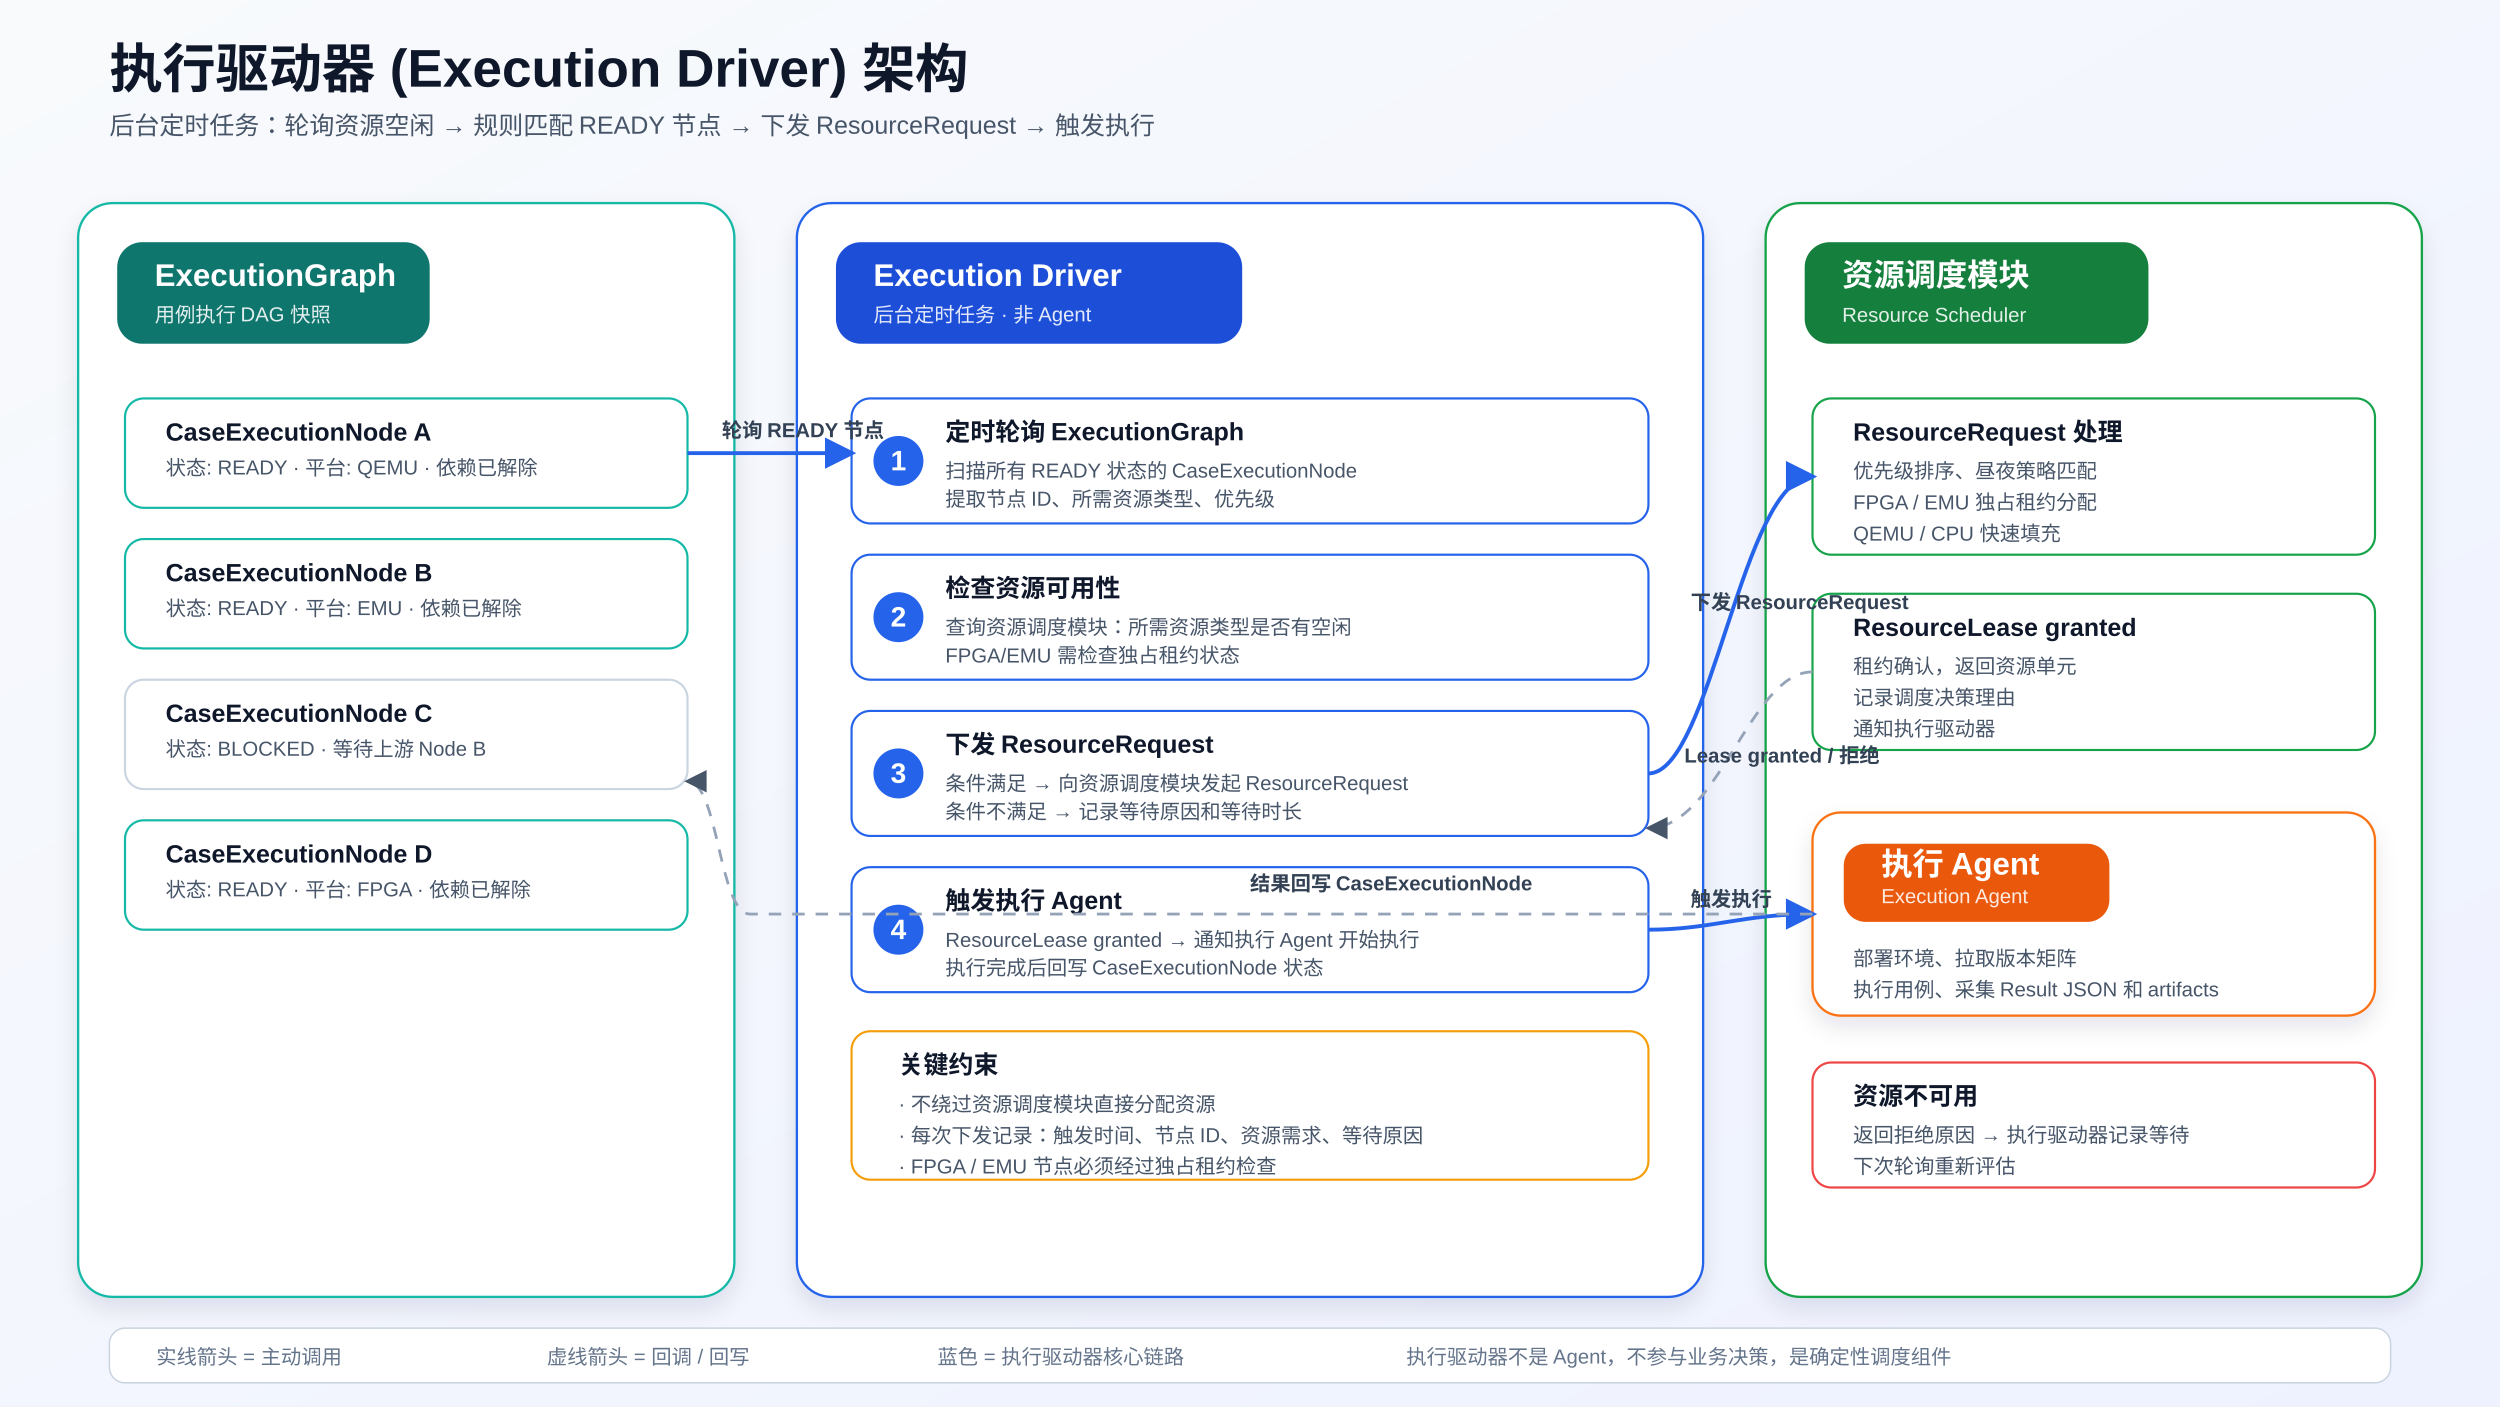
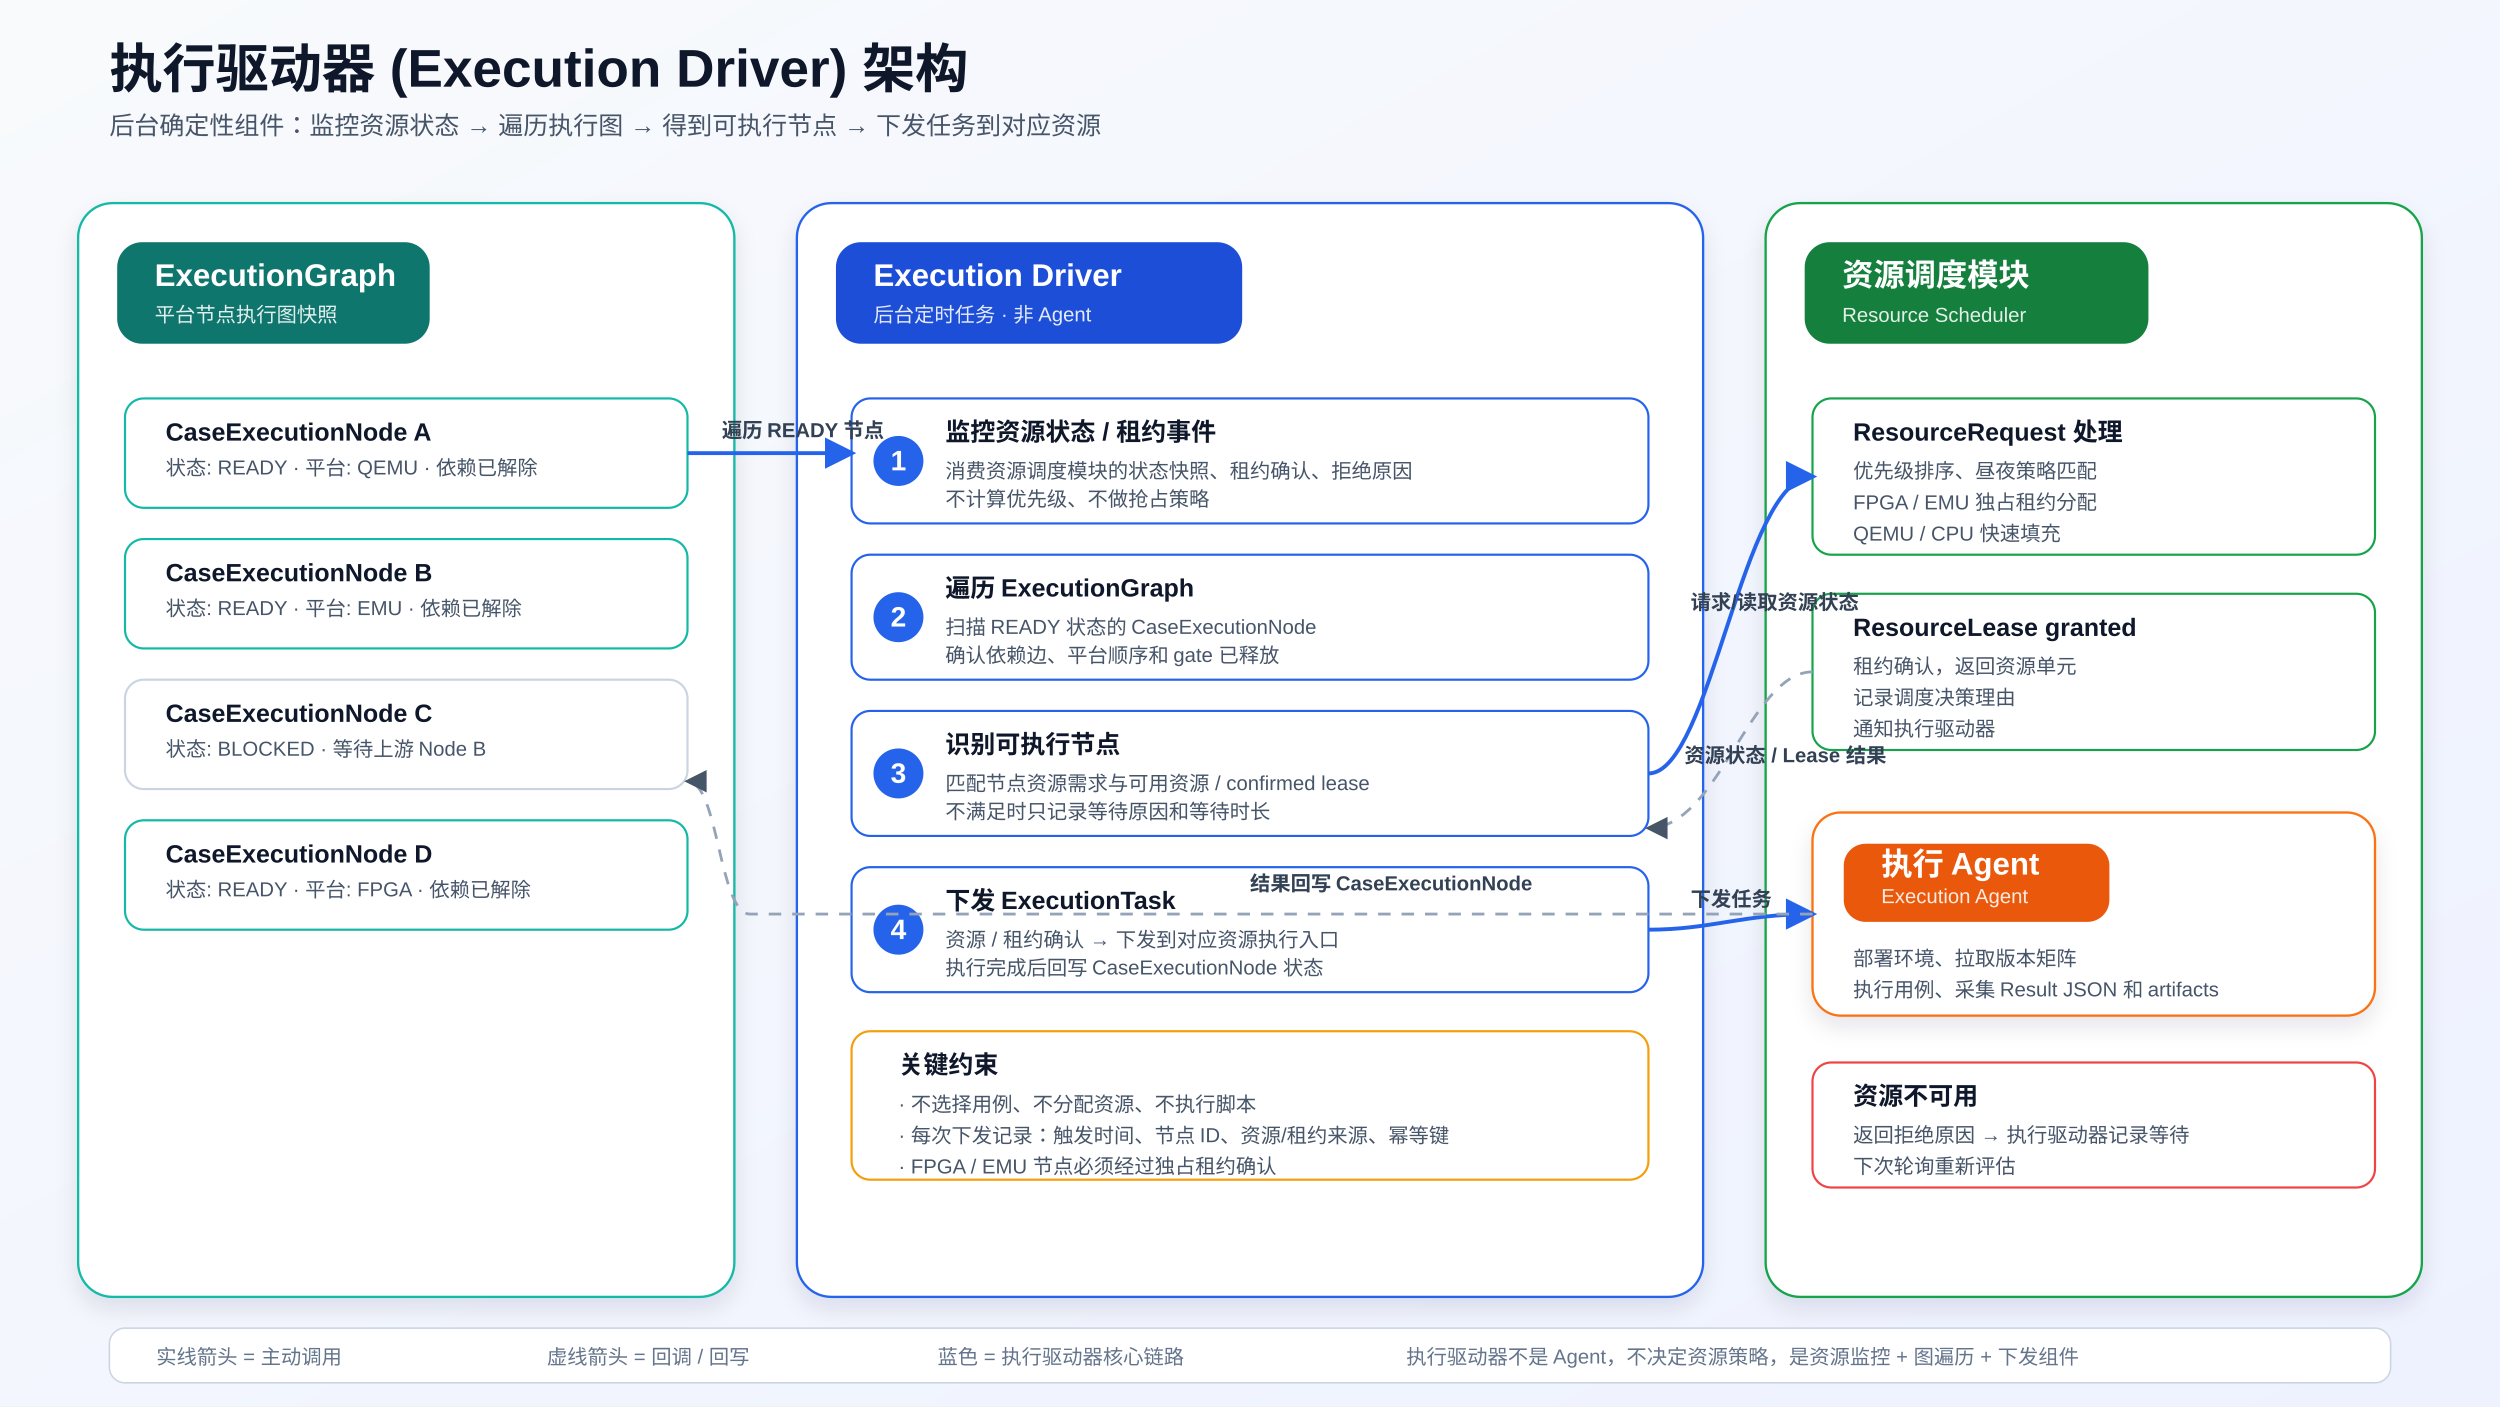
<svg xmlns="http://www.w3.org/2000/svg" width="1600" height="900" viewBox="0 0 1600 900" role="img" aria-labelledby="title desc">
  <defs>
    <linearGradient id="bg" x1="0" y1="0" x2="1" y2="1">
      <stop offset="0%" stop-color="#f8fafc" />
      <stop offset="100%" stop-color="#eef2ff" />
    </linearGradient>
    <marker id="arrow" viewBox="0 0 10 10" refX="8.5" refY="5" markerWidth="8" markerHeight="8" orient="auto">
      <path d="M 0 0 L 10 5 L 0 10 z" fill="#475569" />
    </marker>
    <marker id="arrow-blue" viewBox="0 0 10 10" refX="8.5" refY="5" markerWidth="8" markerHeight="8" orient="auto">
      <path d="M 0 0 L 10 5 L 0 10 z" fill="#2563eb" />
    </marker>
    <filter id="shadow" x="-10%" y="-10%" width="120%" height="130%">
      <feDropShadow dx="0" dy="7" stdDeviation="7" flood-color="#0f172a" flood-opacity="0.10" />
    </filter>
    <style>
      .page { fill: url(#bg); }
      .title { font: 700 34px "PingFang SC", "Microsoft YaHei", Arial, sans-serif; fill: #0f172a; }
      .subtitle { font: 400 16px "PingFang SC", "Microsoft YaHei", Arial, sans-serif; fill: #475569; }
      .box { fill: #ffffff; stroke-width: 1.5; filter: url(#shadow); }
      .box-title { font: 700 20px "PingFang SC", "Microsoft YaHei", Arial, sans-serif; fill: #ffffff; }
      .box-subtitle { font: 400 13px "PingFang SC", "Microsoft YaHei", Arial, sans-serif; fill: rgba(255,255,255,0.88); }
      .card { fill: #ffffff; stroke-width: 1.4; }
      .card-title { font: 700 16px "PingFang SC", "Microsoft YaHei", Arial, sans-serif; fill: #0f172a; }
      .card-text { font: 400 13px "PingFang SC", "Microsoft YaHei", Arial, sans-serif; fill: #475569; }
      .note { font: 400 13px "PingFang SC", "Microsoft YaHei", Arial, sans-serif; fill: #64748b; }
      .arrow { stroke: #475569; stroke-width: 2.2; fill: none; marker-end: url(#arrow); }
      .arrow-blue { stroke: #2563eb; stroke-width: 2.5; fill: none; marker-end: url(#arrow-blue); }
      .arrow-dash { stroke: #94a3b8; stroke-width: 1.8; fill: none; marker-end: url(#arrow); stroke-dasharray: 8 7; }
      .label { font: 700 13px "PingFang SC", "Microsoft YaHei", Arial, sans-serif; fill: #334155; }
      .step-num { font: 700 18px "PingFang SC", "Microsoft YaHei", Arial, sans-serif; fill: #ffffff; }
    </style>
  </defs>
  <rect class="page" x="0" y="0" width="1600" height="900" />
  <text class="title" x="70" y="56">执行驱动器 (Execution Driver) 架构</text>
-   <text class="subtitle" x="70" y="86">后台定时任务：轮询资源空闲 → 规则匹配 READY 节点 → 下发 ResourceRequest → 触发执行</text>
+   <text class="subtitle" x="70" y="86">后台确定性组件：监控资源状态 → 遍历执行图 → 得到可执行节点 → 下发任务到对应资源</text>
  <rect class="box" x="50" y="130" width="420" height="700" rx="22" stroke="#14b8a6" />
  <rect x="75" y="155" width="200" height="65" rx="16" fill="#0f766e" />
  <text class="box-title" x="99" y="183">ExecutionGraph</text>
-   <text class="box-subtitle" x="99" y="206">用例执行 DAG 快照</text>
+   <text class="box-subtitle" x="99" y="206">平台节点执行图快照</text>
  <rect class="card" x="80" y="255" width="360" height="70" rx="12" stroke="#14b8a6" />
  <text class="card-title" x="106" y="282">CaseExecutionNode A</text>
  <text class="card-text" x="106" y="304">状态: READY · 平台: QEMU · 依赖已解除</text>
  <rect class="card" x="80" y="345" width="360" height="70" rx="12" stroke="#14b8a6" />
  <text class="card-title" x="106" y="372">CaseExecutionNode B</text>
  <text class="card-text" x="106" y="394">状态: READY · 平台: EMU · 依赖已解除</text>
  <rect class="card" x="80" y="435" width="360" height="70" rx="12" stroke="#cbd5e1" />
  <text class="card-title" x="106" y="462" fill="#94a3b8">CaseExecutionNode C</text>
  <text class="card-text" x="106" y="484" fill="#94a3b8">状态: BLOCKED · 等待上游 Node B</text>
  <rect class="card" x="80" y="525" width="360" height="70" rx="12" stroke="#14b8a6" />
  <text class="card-title" x="106" y="552">CaseExecutionNode D</text>
  <text class="card-text" x="106" y="574">状态: READY · 平台: FPGA · 依赖已解除</text>
  <rect class="box" x="510" y="130" width="580" height="700" rx="22" stroke="#2563eb" />
  <rect x="535" y="155" width="260" height="65" rx="16" fill="#1d4ed8" />
  <text class="box-title" x="559" y="183">Execution Driver</text>
  <text class="box-subtitle" x="559" y="206">后台定时任务 · 非 Agent</text>
  <rect class="card" x="545" y="255" width="510" height="80" rx="12" stroke="#2563eb" />
  <circle cx="575" cy="295" r="16" fill="#2563eb" />
  <text class="step-num" x="570" y="301">1</text>
-   <text class="card-title" x="605" y="282">定时轮询 ExecutionGraph</text>
-   <text class="card-text" x="605" y="306">扫描所有 READY 状态的 CaseExecutionNode</text>
-   <text class="card-text" x="605" y="324">提取节点 ID、所需资源类型、优先级</text>
+   <text class="card-title" x="605" y="282">监控资源状态 / 租约事件</text>
+   <text class="card-text" x="605" y="306">消费资源调度模块的状态快照、租约确认、拒绝原因</text>
+   <text class="card-text" x="605" y="324">不计算优先级、不做抢占策略</text>
  <rect class="card" x="545" y="355" width="510" height="80" rx="12" stroke="#2563eb" />
  <circle cx="575" cy="395" r="16" fill="#2563eb" />
  <text class="step-num" x="570" y="401">2</text>
-   <text class="card-title" x="605" y="382">检查资源可用性</text>
-   <text class="card-text" x="605" y="406">查询资源调度模块：所需资源类型是否有空闲</text>
-   <text class="card-text" x="605" y="424">FPGA/EMU 需检查独占租约状态</text>
+   <text class="card-title" x="605" y="382">遍历 ExecutionGraph</text>
+   <text class="card-text" x="605" y="406">扫描 READY 状态的 CaseExecutionNode</text>
+   <text class="card-text" x="605" y="424">确认依赖边、平台顺序和 gate 已释放</text>
  <rect class="card" x="545" y="455" width="510" height="80" rx="12" stroke="#2563eb" />
  <circle cx="575" cy="495" r="16" fill="#2563eb" />
  <text class="step-num" x="570" y="501">3</text>
-   <text class="card-title" x="605" y="482">下发 ResourceRequest</text>
-   <text class="card-text" x="605" y="506">条件满足 → 向资源调度模块发起 ResourceRequest</text>
-   <text class="card-text" x="605" y="524">条件不满足 → 记录等待原因和等待时长</text>
+   <text class="card-title" x="605" y="482">识别可执行节点</text>
+   <text class="card-text" x="605" y="506">匹配节点资源需求与可用资源 / confirmed lease</text>
+   <text class="card-text" x="605" y="524">不满足时只记录等待原因和等待时长</text>
  <rect class="card" x="545" y="555" width="510" height="80" rx="12" stroke="#2563eb" />
  <circle cx="575" cy="595" r="16" fill="#2563eb" />
  <text class="step-num" x="570" y="601">4</text>
-   <text class="card-title" x="605" y="582">触发执行 Agent</text>
-   <text class="card-text" x="605" y="606">ResourceLease granted → 通知执行 Agent 开始执行</text>
+   <text class="card-title" x="605" y="582">下发 ExecutionTask</text>
+   <text class="card-text" x="605" y="606">资源 / 租约确认 → 下发到对应资源执行入口</text>
  <text class="card-text" x="605" y="624">执行完成后回写 CaseExecutionNode 状态</text>
  <rect class="card" x="545" y="660" width="510" height="95" rx="12" stroke="#f59e0b" />
  <text class="card-title" x="575" y="687" fill="#d97706">关键约束</text>
-   <text class="card-text" x="575" y="711">· 不绕过资源调度模块直接分配资源</text>
-   <text class="card-text" x="575" y="731">· 每次下发记录：触发时间、节点 ID、资源需求、等待原因</text>
-   <text class="card-text" x="575" y="751">· FPGA / EMU 节点必须经过独占租约检查</text>
+   <text class="card-text" x="575" y="711">· 不选择用例、不分配资源、不执行脚本</text>
+   <text class="card-text" x="575" y="731">· 每次下发记录：触发时间、节点 ID、资源/租约来源、幂等键</text>
+   <text class="card-text" x="575" y="751">· FPGA / EMU 节点必须经过独占租约确认</text>
  <rect class="box" x="1130" y="130" width="420" height="700" rx="22" stroke="#16a34a" />
  <rect x="1155" y="155" width="220" height="65" rx="16" fill="#15803d" />
  <text class="box-title" x="1179" y="183">资源调度模块</text>
  <text class="box-subtitle" x="1179" y="206">Resource Scheduler</text>
  <rect class="card" x="1160" y="255" width="360" height="100" rx="12" stroke="#16a34a" />
  <text class="card-title" x="1186" y="282">ResourceRequest 处理</text>
  <text class="card-text" x="1186" y="306">优先级排序、昼夜策略匹配</text>
  <text class="card-text" x="1186" y="326">FPGA / EMU 独占租约分配</text>
  <text class="card-text" x="1186" y="346">QEMU / CPU 快速填充</text>
  <rect class="card" x="1160" y="380" width="360" height="100" rx="12" stroke="#16a34a" />
  <text class="card-title" x="1186" y="407">ResourceLease granted</text>
  <text class="card-text" x="1186" y="431">租约确认，返回资源单元</text>
  <text class="card-text" x="1186" y="451">记录调度决策理由</text>
  <text class="card-text" x="1186" y="471">通知执行驱动器</text>
  <rect class="box" x="1160" y="520" width="360" height="130" rx="18" stroke="#f97316" fill="#fff7ed" />
  <rect x="1180" y="540" width="170" height="50" rx="14" fill="#ea580c" />
  <text class="box-title" x="1204" y="560" font-size="16">执行 Agent</text>
  <text class="box-subtitle" x="1204" y="578" font-size="11">Execution Agent</text>
  <text class="card-text" x="1186" y="618">部署环境、拉取版本矩阵</text>
  <text class="card-text" x="1186" y="638">执行用例、采集 Result JSON 和 artifacts</text>
  <rect class="card" x="1160" y="680" width="360" height="80" rx="12" stroke="#ef4444" />
  <text class="card-title" x="1186" y="707" fill="#dc2626">资源不可用</text>
  <text class="card-text" x="1186" y="731">返回拒绝原因 → 执行驱动器记录等待</text>
  <text class="card-text" x="1186" y="751">下次轮询重新评估</text>
  <path class="arrow-blue" d="M 440 290 C 480 290 500 290 545 290" />
-   <text class="label" x="462" y="280">轮询 READY 节点</text>
+   <text class="label" x="462" y="280">遍历 READY 节点</text>
  <path class="arrow-blue" d="M 1055 495 C 1095 495 1115 305 1160 305" />
-   <text class="label" x="1082" y="390">下发 ResourceRequest</text>
+   <text class="label" x="1082" y="390">请求/读取资源状态</text>
  <path class="arrow-dash" d="M 1160 430 C 1120 430 1100 530 1055 530" />
-   <text class="label" x="1078" y="488">Lease granted / 拒绝</text>
+   <text class="label" x="1078" y="488">资源状态 / Lease 结果</text>
  <path class="arrow-blue" d="M 1055 595 C 1095 595 1115 585 1160 585" />
-   <text class="label" x="1082" y="580">触发执行</text>
+   <text class="label" x="1082" y="580">下发任务</text>
  <path class="arrow-dash" d="M 1160 585 C 1120 585 500 585 480 585 C 460 585 460 500 440 500" />
  <text class="label" x="800" y="570">结果回写 CaseExecutionNode</text>
  <rect x="70" y="850" width="1460" height="35" rx="10" fill="#ffffff" stroke="#cbd5e1" />
  <text class="note" x="100" y="873">实线箭头 = 主动调用</text>
  <text class="note" x="350" y="873">虚线箭头 = 回调 / 回写</text>
  <text class="note" x="600" y="873">蓝色 = 执行驱动器核心链路</text>
-   <text class="note" x="900" y="873">执行驱动器不是 Agent，不参与业务决策，是确定性调度组件</text>
+   <text class="note" x="900" y="873">执行驱动器不是 Agent，不决定资源策略，是资源监控 + 图遍历 + 下发组件</text>
</svg>
